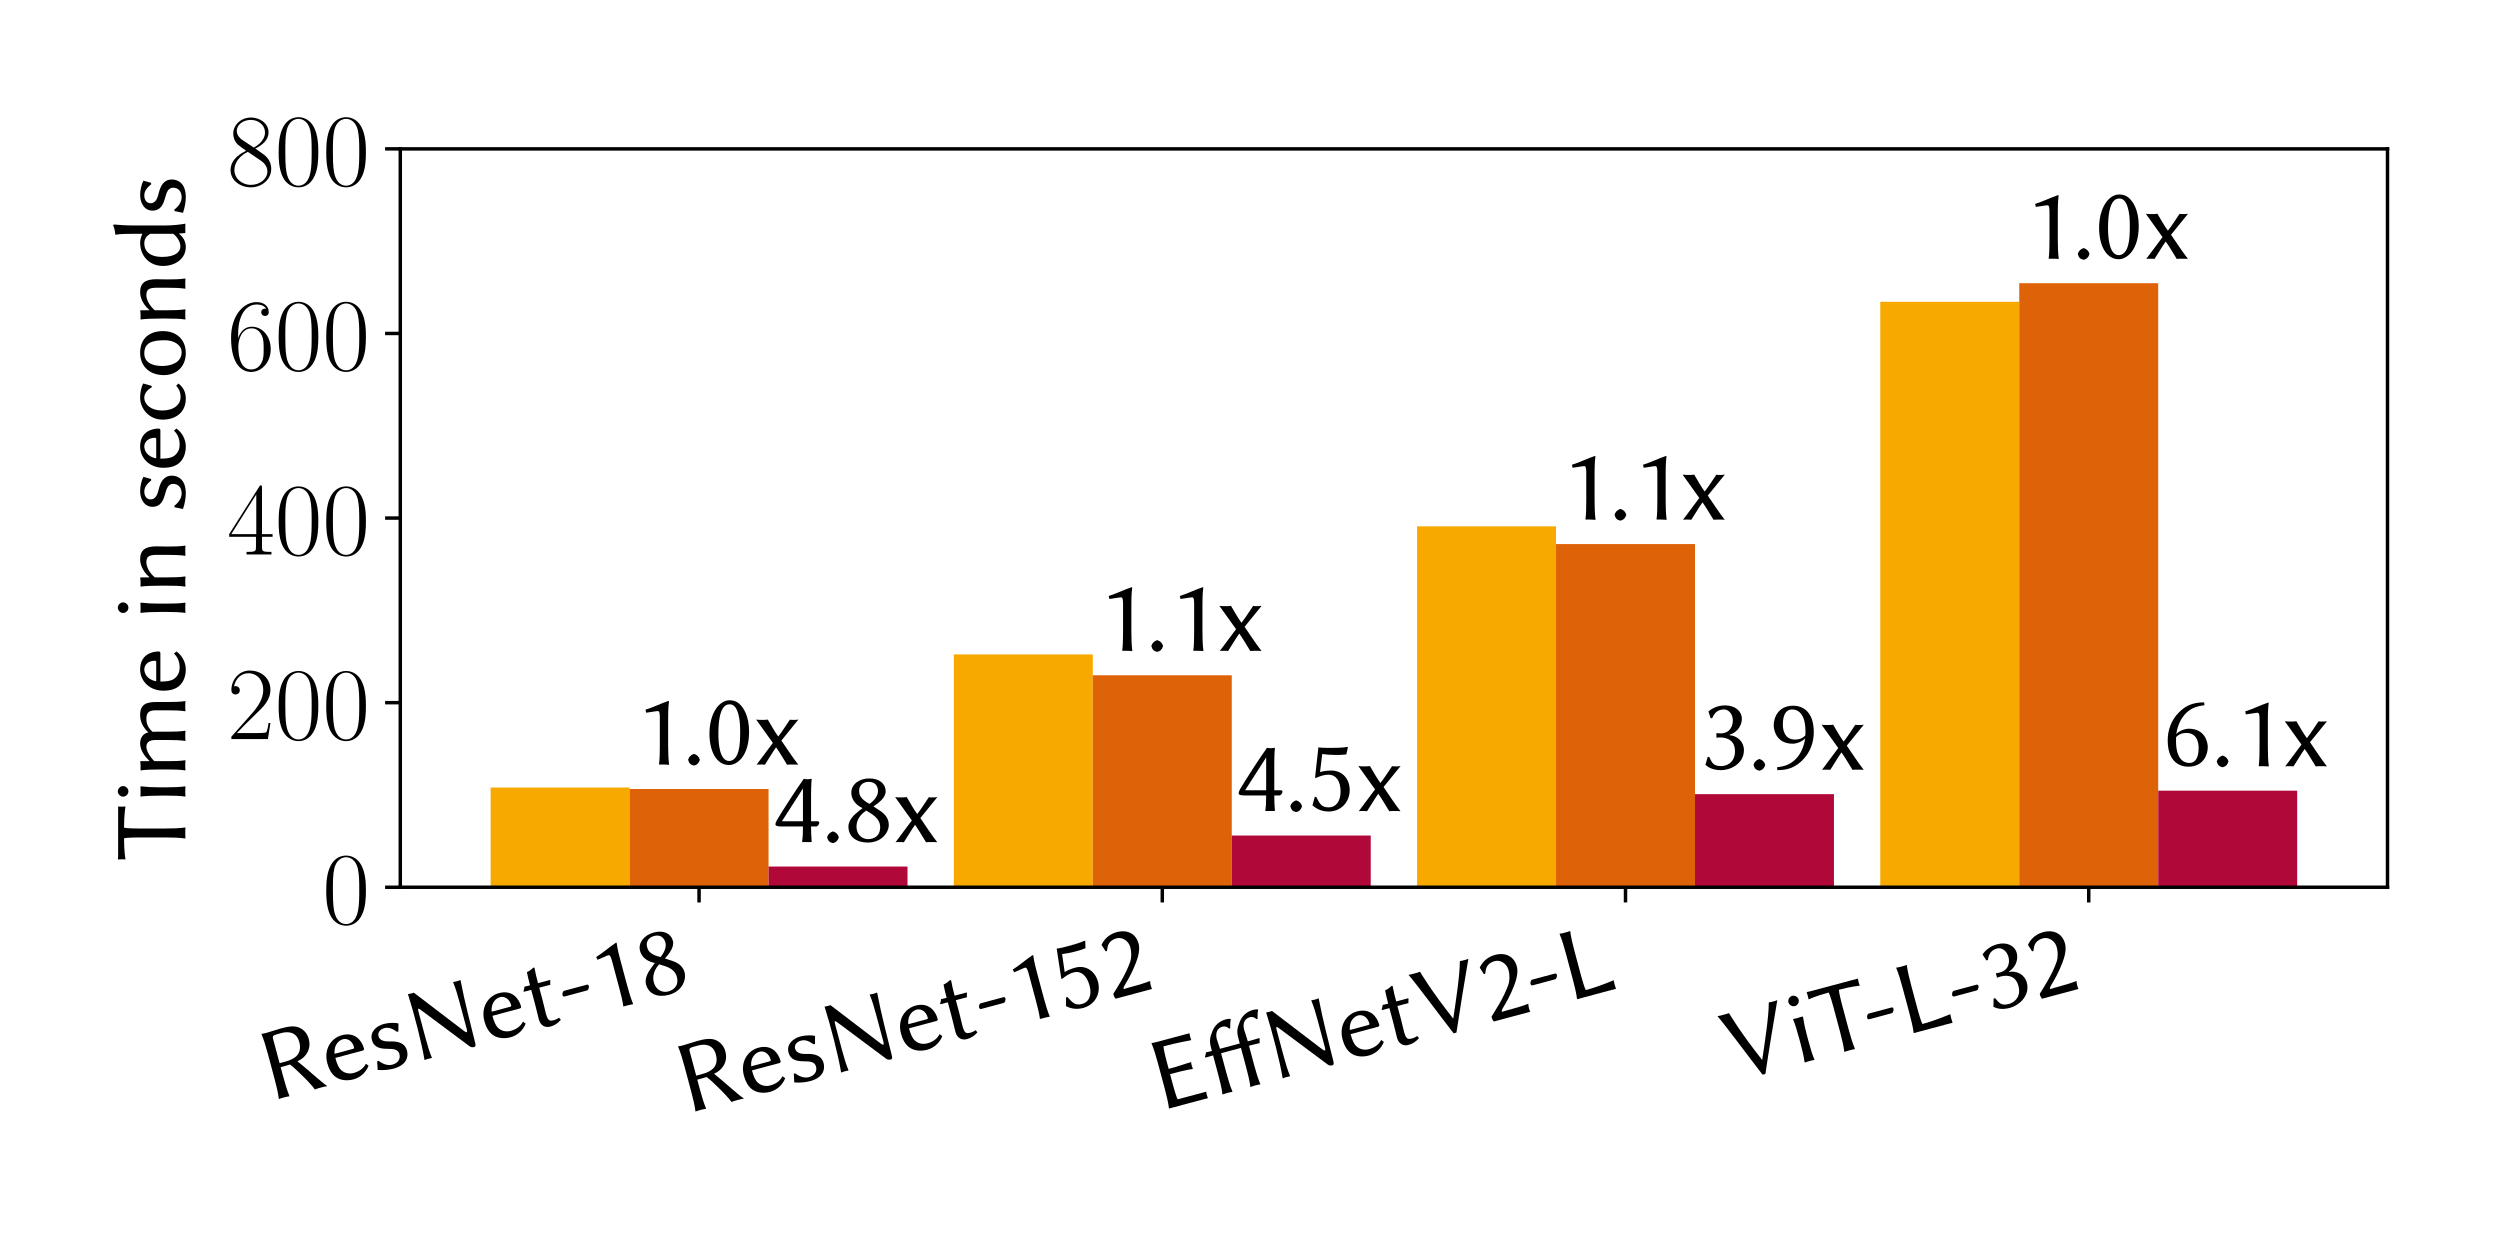
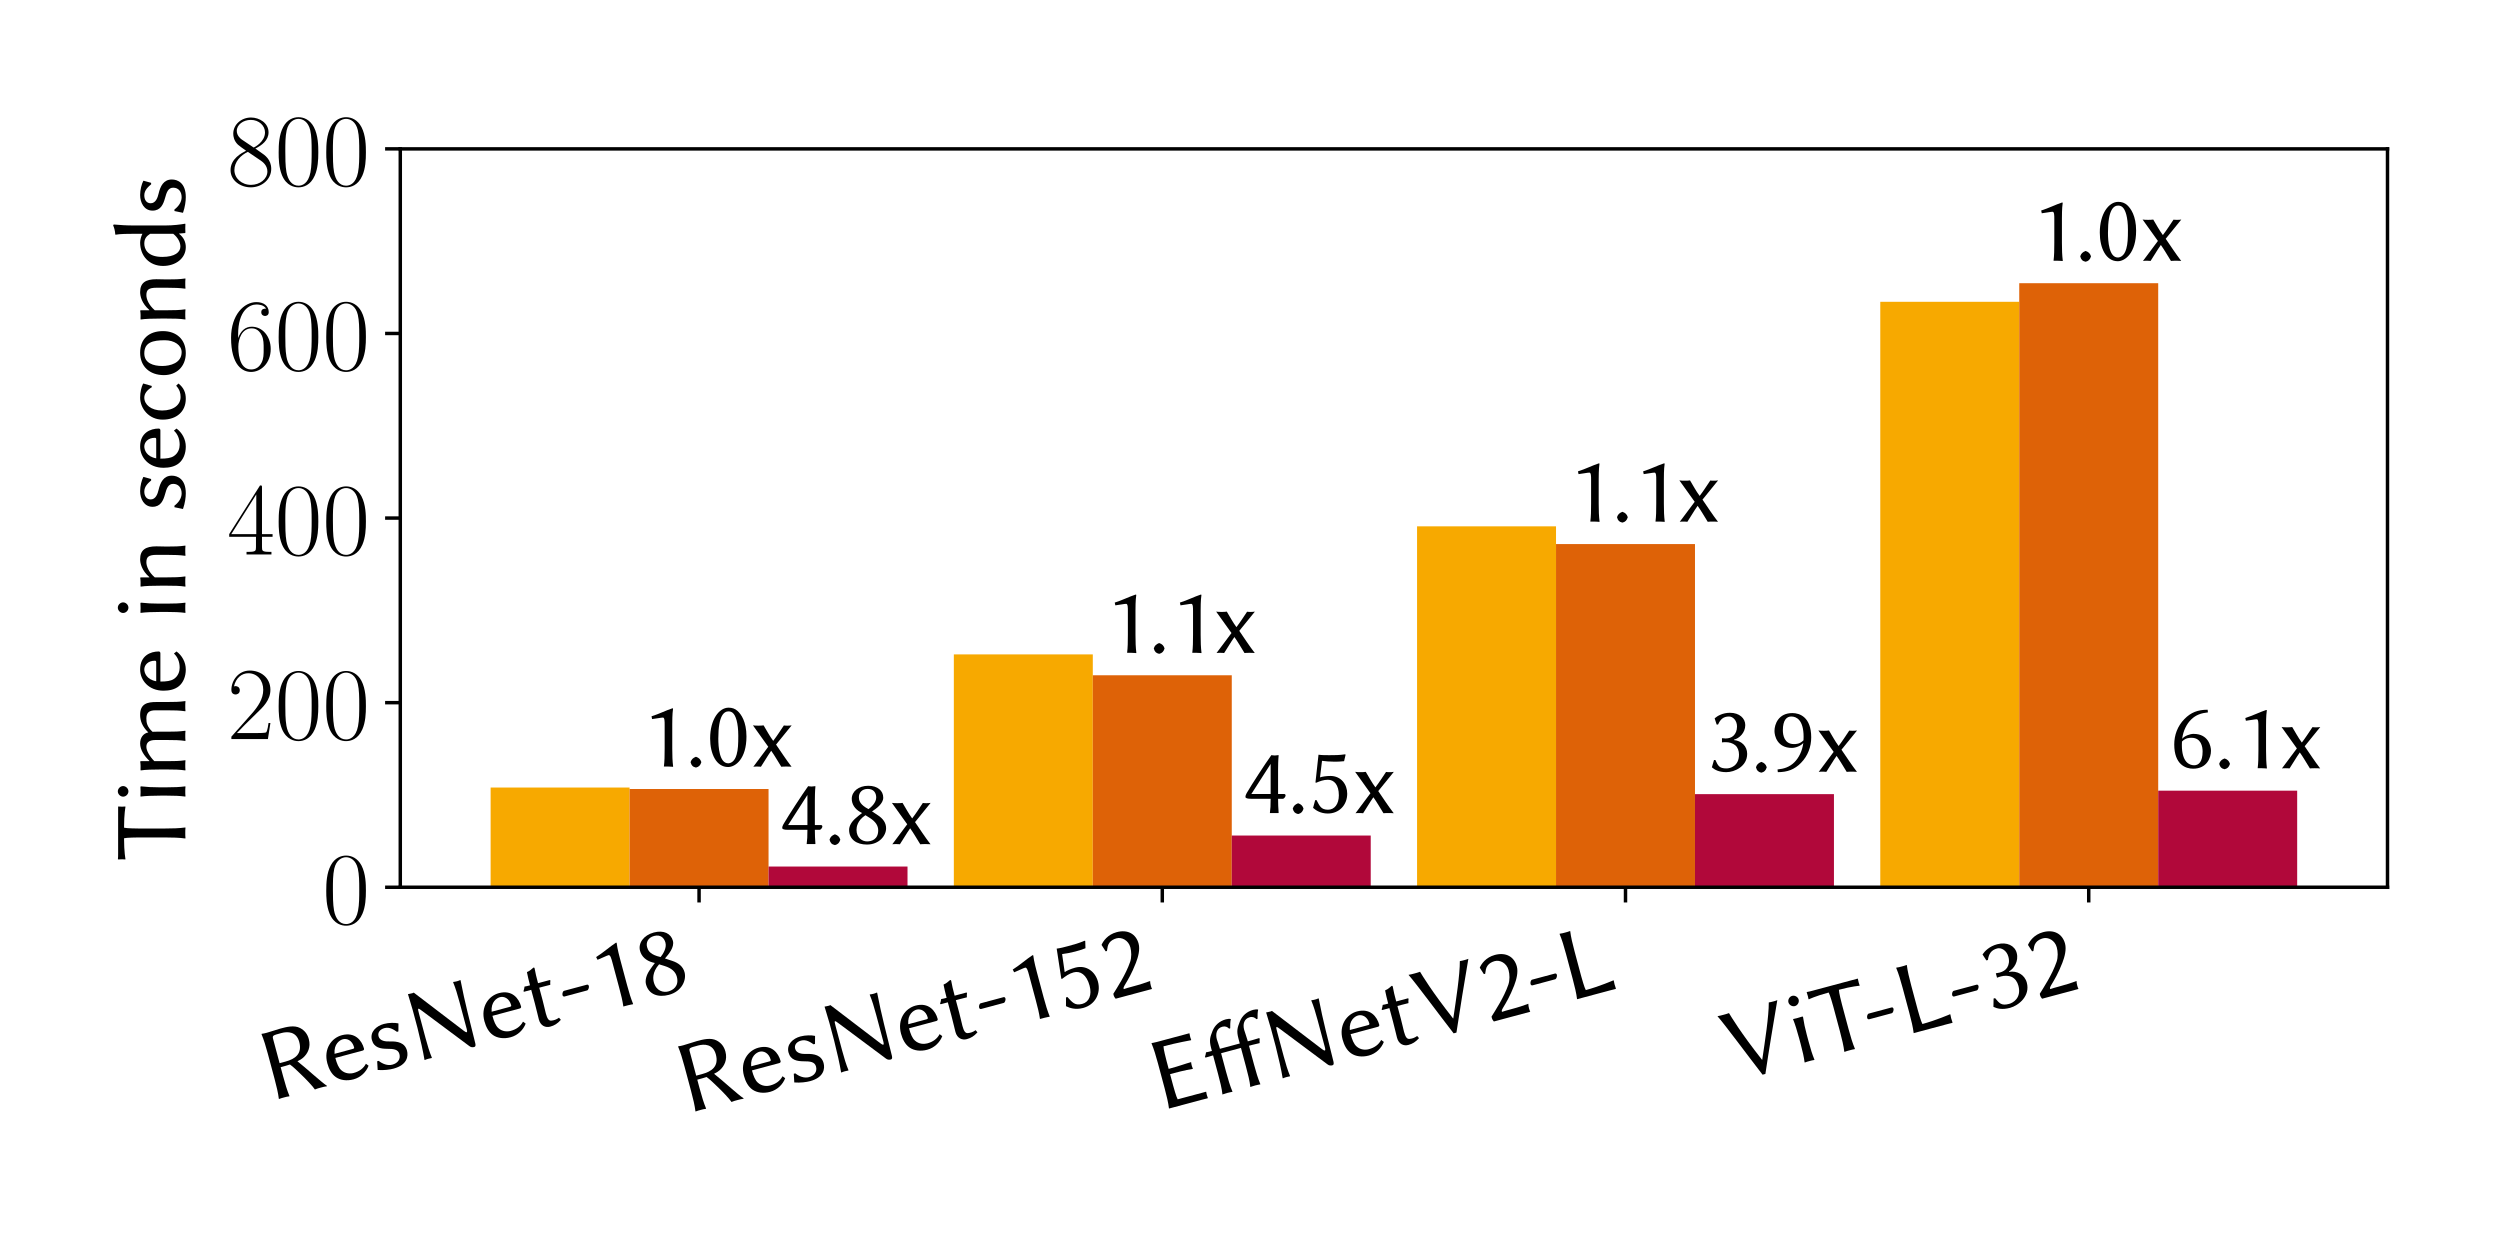
<svg xmlns="http://www.w3.org/2000/svg" xmlns:xlink="http://www.w3.org/1999/xlink" width="576pt" height="288pt" viewBox="0 0 576 288" version="1.1">
  <defs>
    <style type="text/css">*{stroke-linejoin: round; stroke-linecap: butt}</style>
  </defs>
  <g id="figure_1">
    <g id="patch_1">
      <path d="M 0 288  L 576 288  L 576 0  L 0 0  z " style="fill: #ffffff" />
    </g>
    <g id="axes_1">
      <g id="patch_2">
        <path d="M 92.227 204.422  L 550.08 204.422  L 550.08 34.304  L 92.227 34.304  z " style="fill: #ffffff" />
      </g>
      <g id="patch_3">
-         <path d="M 113.039 204.422  L 145.056 204.422  L 145.056 181.442  L 113.039 181.442  z " clip-path="url(#pc30f434f10)" style="fill: #f7a900" />
+         <path d="M 113.039 204.422  L 145.056 204.422  L 145.056 181.442  L 113.039 181.442  z " clip-path="url(#p43089f603d)" style="fill: #f7a900" />
      </g>
      <g id="patch_4">
-         <path d="M 219.764 204.422  L 251.782 204.422  L 251.782 150.781  L 219.764 150.781  z " clip-path="url(#pc30f434f10)" style="fill: #f7a900" />
+         <path d="M 219.764 204.422  L 251.782 204.422  L 251.782 150.781  L 219.764 150.781  z " clip-path="url(#p43089f603d)" style="fill: #f7a900" />
      </g>
      <g id="patch_5">
-         <path d="M 326.49 204.422  L 358.508 204.422  L 358.508 121.264  L 326.49 121.264  z " clip-path="url(#pc30f434f10)" style="fill: #f7a900" />
+         <path d="M 326.49 204.422  L 358.508 204.422  L 358.508 121.264  L 326.49 121.264  z " clip-path="url(#p43089f603d)" style="fill: #f7a900" />
      </g>
      <g id="patch_6">
-         <path d="M 433.215 204.422  L 465.233 204.422  L 465.233 69.541  L 433.215 69.541  z " clip-path="url(#pc30f434f10)" style="fill: #f7a900" />
+         <path d="M 433.215 204.422  L 465.233 204.422  L 465.233 69.541  L 433.215 69.541  z " clip-path="url(#p43089f603d)" style="fill: #f7a900" />
      </g>
      <g id="patch_7">
-         <path d="M 145.056 204.422  L 177.074 204.422  L 177.074 181.787  L 145.056 181.787  z " clip-path="url(#pc30f434f10)" style="fill: #de6207" />
+         <path d="M 145.056 204.422  L 177.074 204.422  L 177.074 181.787  L 145.056 181.787  z " clip-path="url(#p43089f603d)" style="fill: #de6207" />
      </g>
      <g id="patch_8">
-         <path d="M 251.782 204.422  L 283.8 204.422  L 283.8 155.584  L 251.782 155.584  z " clip-path="url(#pc30f434f10)" style="fill: #de6207" />
+         <path d="M 251.782 204.422  L 283.8 204.422  L 283.8 155.584  L 251.782 155.584  z " clip-path="url(#p43089f603d)" style="fill: #de6207" />
      </g>
      <g id="patch_9">
-         <path d="M 358.508 204.422  L 390.525 204.422  L 390.525 125.35  L 358.508 125.35  z " clip-path="url(#pc30f434f10)" style="fill: #de6207" />
+         <path d="M 358.508 204.422  L 390.525 204.422  L 390.525 125.35  L 358.508 125.35  z " clip-path="url(#p43089f603d)" style="fill: #de6207" />
      </g>
      <g id="patch_10">
-         <path d="M 465.233 204.422  L 497.251 204.422  L 497.251 65.249  L 465.233 65.249  z " clip-path="url(#pc30f434f10)" style="fill: #de6207" />
+         <path d="M 465.233 204.422  L 497.251 204.422  L 497.251 65.249  L 465.233 65.249  z " clip-path="url(#p43089f603d)" style="fill: #de6207" />
      </g>
      <g id="patch_11">
-         <path d="M 177.074 204.422  L 209.092 204.422  L 209.092 199.65  L 177.074 199.65  z " clip-path="url(#pc30f434f10)" style="fill: #b1083a" />
+         <path d="M 177.074 204.422  L 209.092 204.422  L 209.092 199.65  L 177.074 199.65  z " clip-path="url(#p43089f603d)" style="fill: #b1083a" />
      </g>
      <g id="patch_12">
-         <path d="M 283.8 204.422  L 315.817 204.422  L 315.817 192.499  L 283.8 192.499  z " clip-path="url(#pc30f434f10)" style="fill: #b1083a" />
+         <path d="M 283.8 204.422  L 315.817 204.422  L 315.817 192.499  L 283.8 192.499  z " clip-path="url(#p43089f603d)" style="fill: #b1083a" />
      </g>
      <g id="patch_13">
-         <path d="M 390.525 204.422  L 422.543 204.422  L 422.543 182.967  L 390.525 182.967  z " clip-path="url(#pc30f434f10)" style="fill: #b1083a" />
+         <path d="M 390.525 204.422  L 422.543 204.422  L 422.543 182.967  L 390.525 182.967  z " clip-path="url(#p43089f603d)" style="fill: #b1083a" />
      </g>
      <g id="patch_14">
-         <path d="M 497.251 204.422  L 529.269 204.422  L 529.269 182.173  L 497.251 182.173  z " clip-path="url(#pc30f434f10)" style="fill: #b1083a" />
+         <path d="M 497.251 204.422  L 529.269 204.422  L 529.269 182.173  L 497.251 182.173  z " clip-path="url(#p43089f603d)" style="fill: #b1083a" />
      </g>
      <g id="matplotlib.axis_1">
        <g id="xtick_1">
          <g id="line2d_1">
            <defs>
-               <path id="m535f857bc3" d="M 0 0  L 0 3.5  " style="stroke: #000000; stroke-width: 0.8" />
+               <path id="m5c1a8579ff" d="M 0 0  L 0 3.5  " style="stroke: #000000; stroke-width: 0.8" />
            </defs>
            <g>
-               <use xlink:href="#m535f857bc3" x="161.065" y="204.422" style="stroke: #000000; stroke-width: 0.8" />
+               <use xlink:href="#m5c1a8579ff" x="161.065" y="204.422" style="stroke: #000000; stroke-width: 0.8" />
            </g>
          </g>
          <g id="text_1">
            <g transform="translate(62.07187 253.7518) rotate(-15) scale(0.24 -0.24)">
              <defs>
                <path id="LinBiolinumT-52" d="M 1216 1855  C 1440 1855 1638 1855 1811 1868  C 1990 1654 2125 1403 2291 1138  C 2522 763 2829 201 2899 -19  C 3021 0 3162 0 3283 0  C 3411 0 3539 0 3667 -19  L 3680 0  C 3360 370 2720 1394 2310 1939  C 2483 1971 2611 2015 2701 2060  C 3046 2231 3341 2561 3341 3081  C 3341 3399 3232 3659 3002 3875  C 2694 4160 2208 4160 1805 4160  C 1645 4160 1133 4128 941 4128  C 864 4128 691 4128 614 4147  L 602 4128  C 653 3763 666 3328 666 2848  L 666 1280  C 666 800 653 345 602 0  L 614 -13  C 691 0 864 0 941 0  C 1018 0 1190 0 1267 -19  L 1280 0  C 1229 370 1216 811 1216 1298  L 1216 1855  z M 1811 3878  C 2202 3878 2726 3734 2726 3061  C 2726 2299 2208 2112 1587 2112  L 1216 2112  L 1216 3630  C 1216 3878 1235 3878 1811 3878  z " transform="scale(0.015625)" />
                <path id="LinBiolinumT-65" d="M 800 1792  C 909 2399 1331 2527 1530 2527  C 1786 2527 2067 2311 2067 1874  C 2067 1821 2042 1792 1978 1792  L 800 1792  z M 2509 700  C 2285 456 1984 346 1632 346  C 1414 346 1114 431 934 715  C 819 895 781 1160 781 1535  L 2522 1535  C 2592 1535 2637 1572 2637 1638  C 2637 2147 2374 2784 1530 2784  C 870 2784 218 2263 218 1341  C 218 984 294 633 506 382  C 723 124 1094 -32 1523 -32  C 1984 -32 2394 205 2637 540  L 2509 700  z " transform="scale(0.015625)" />
                <path id="LinBiolinumT-73" d="M 320 668  L 211 141  C 576 13 934 -32 1178 -32  C 2061 -32 2266 481 2266 826  C 2266 1338 1850 1539 1395 1645  C 1152 1701 800 1820 800 2133  C 800 2389 1011 2527 1286 2527  C 1619 2527 1824 2271 1971 2103  L 2061 2109  L 2189 2572  L 2176 2591  C 1990 2687 1638 2784 1312 2784  C 838 2784 346 2539 346 2020  C 346 1520 730 1357 1114 1250  C 1485 1151 1760 1050 1760 744  C 1760 412 1510 224 1171 224  C 864 224 595 428 416 668  L 320 668  z " transform="scale(0.015625)" />
                <path id="LinBiolinumT-4e" d="M 691 4160  C 749 2934 730 1026 627 0  L 640 -19  C 717 -6 787 0 864 0  C 941 0 1011 -3 1088 -10  L 1101 9  C 1050 375 1037 811 1037 1292  L 1037 2825  C 1037 3216 1050 3235 1286 2927  L 3520 99  C 3590 3 3693 -32 3795 -32  C 3885 -32 3910 45 3917 167  C 3949 1625 3942 2739 4045 4160  L 4032 4179  C 3955 4166 3885 4160 3808 4160  C 3731 4160 3661 4166 3584 4179  L 3571 4160  C 3622 3794 3635 3358 3635 2877  L 3635 1165  C 3629 818 3533 966 3258 1325  L 1062 4173  C 1062 4173 1005 4160 973 4160  C 755 4160 704 4179 704 4179  L 691 4160  z " transform="scale(0.015625)" />
                <path id="LinBiolinumT-74" d="M 608 2752  C 480 2752 339 2752 262 2765  C 218 2663 186 2599 122 2502  L 154 2464  C 262 2464 461 2464 608 2464  L 608 1599  C 608 1219 589 764 589 575  C 589 164 858 -32 1152 -32  C 1421 -32 1626 31 1894 203  L 1818 361  C 1619 285 1472 285 1312 310  C 1158 335 1101 487 1101 828  C 1101 1018 1120 1289 1120 1668  L 1120 2464  L 1363 2464  C 1517 2464 1741 2464 1824 2458  C 1843 2561 1862 2624 1901 2720  L 1869 2752  C 1754 2752 1568 2752 1421 2752  L 1120 2752  C 1120 3233 1126 3317 1152 3689  C 1152 3734 1133 3753 1094 3753  C 934 3689 858 3618 646 3593  L 634 3573  C 621 3349 608 3124 608 2752  z " transform="scale(0.015625)" />
                <path id="LinBiolinumT-2d" d="M 1754 1536  C 1837 1536 1926 1696 1926 1767  C 1926 1824 1901 1882 1837 1882  L 371 1882  C 294 1882 211 1747 211 1645  C 211 1587 250 1536 307 1536  L 1754 1536  z " transform="scale(0.015625)" />
                <path id="LinBiolinumT-31" d="M 2086 1214  L 2086 2845  C 2086 3539 2125 3796 2138 3886  C 2138 3918 2118 3918 2093 3918  C 1677 3784 1190 3534 691 3380  L 730 3194  C 1018 3226 1331 3296 1459 3296  C 1574 3296 1574 3040 1574 2808  L 1574 1214  C 1574 713 1568 367 1523 0  L 1530 0  C 1530 0 1709 0 1824 0  C 1952 0 2131 -19 2131 -19  L 2144 0  C 2099 386 2086 707 2086 1214  z " transform="scale(0.015625)" />
                <path id="LinBiolinumT-38" d="M 1504 3712  C 1920 3712 2074 3430 2074 3131  C 2074 2786 1734 2479 1555 2352  L 1357 2466  C 954 2728 909 2964 909 3162  C 909 3463 1120 3712 1504 3712  z M 2547 3125  C 2547 3584 2176 3923 1542 3923  C 890 3923 429 3540 429 3048  C 429 2690 627 2371 992 2160  L 1120 2090  C 960 1968 832 1866 672 1725  C 410 1495 250 1208 250 958  C 250 307 768 -32 1446 -32  C 2285 -32 2739 576 2739 1061  C 2739 1431 2534 1712 2182 1942  L 1792 2198  C 2080 2389 2547 2715 2547 3125  z M 1459 180  C 1165 180 749 384 749 959  C 749 1151 800 1579 1350 1943  L 1645 1758  C 2042 1509 2208 1228 2208 927  C 2208 307 1754 180 1459 180  z " transform="scale(0.015625)" />
              </defs>
              <use xlink:href="#LinBiolinumT-52" transform="scale(0.996264)" />
              <use xlink:href="#LinBiolinumT-65" transform="translate(59.77587 0) scale(0.996264)" />
              <use xlink:href="#LinBiolinumT-73" transform="translate(104.9066 0) scale(0.996264)" />
              <use xlink:href="#LinBiolinumT-4e" transform="translate(144.3587 0) scale(0.996264)" />
              <use xlink:href="#LinBiolinumT-65" transform="translate(215.8905 0) scale(0.996264)" />
              <use xlink:href="#LinBiolinumT-74" transform="translate(261.0212 0) scale(0.996264)" />
              <use xlink:href="#LinBiolinumT-2d" transform="translate(294.8942 0) scale(0.996264)" />
              <use xlink:href="#LinBiolinumT-31" transform="translate(328.0698 0) scale(0.996264)" />
              <use xlink:href="#LinBiolinumT-38" transform="translate(374.3961 0) scale(0.996264)" />
            </g>
          </g>
        </g>
        <g id="xtick_2">
          <g id="line2d_2">
            <g>
-               <use xlink:href="#m535f857bc3" x="267.791" y="204.422" style="stroke: #000000; stroke-width: 0.8" />
+               <use xlink:href="#m5c1a8579ff" x="267.791" y="204.422" style="stroke: #000000; stroke-width: 0.8" />
            </g>
          </g>
          <g id="text_2">
            <g transform="translate(158.058 256.6294) rotate(-15) scale(0.24 -0.24)">
              <defs>
                <path id="LinBiolinumT-35" d="M 1293 -32  C 2054 -32 2598 538 2598 1303  C 2598 1932 2182 2496 1466 2496  C 1203 2496 909 2451 768 2400  L 902 3514  C 1139 3482 1414 3456 1715 3456  C 1907 3456 2125 3456 2387 3488  L 2490 3931  L 2445 3950  C 2080 3893 1734 3893 1395 3893  C 1158 3893 883 3893 666 3925  L 461 2057  L 506 2038  C 762 2142 998 2240 1299 2240  C 1715 2240 2035 1901 2035 1193  C 2035 595 1741 224 1306 224  C 826 224 742 484 531 874  L 442 867  L 301 348  L 326 329  C 486 187 806 -32 1293 -32  z " transform="scale(0.015625)" />
                <path id="LinBiolinumT-32" d="M 1421 3584  C 1754 3584 2099 3276 2099 2826  C 2099 2557 2022 2216 1856 1966  C 1395 1278 666 636 346 333  C 339 308 339 282 339 250  C 339 154 371 58 403 0  C 877 0 1146 0 1613 0  C 2074 0 2266 0 2726 0  C 2714 63 2707 139 2707 210  C 2707 310 2714 412 2739 507  C 2374 475 2182 456 1568 456  C 1344 456 1216 456 1043 443  C 1037 456 1037 462 1037 475  C 1037 533 1101 604 1146 649  C 1459 952 1760 1240 2182 1813  C 2419 2135 2650 2547 2650 2914  C 2650 3525 2240 3949 1523 3949  C 941 3949 570 3622 422 3430  L 563 2985  L 646 2979  C 736 3172 768 3307 928 3436  C 1056 3539 1242 3584 1421 3584  z " transform="scale(0.015625)" />
              </defs>
              <use xlink:href="#LinBiolinumT-52" transform="scale(0.996264)" />
              <use xlink:href="#LinBiolinumT-65" transform="translate(59.77587 0) scale(0.996264)" />
              <use xlink:href="#LinBiolinumT-73" transform="translate(104.9066 0) scale(0.996264)" />
              <use xlink:href="#LinBiolinumT-4e" transform="translate(144.3587 0) scale(0.996264)" />
              <use xlink:href="#LinBiolinumT-65" transform="translate(215.8905 0) scale(0.996264)" />
              <use xlink:href="#LinBiolinumT-74" transform="translate(261.0212 0) scale(0.996264)" />
              <use xlink:href="#LinBiolinumT-2d" transform="translate(294.8942 0) scale(0.996264)" />
              <use xlink:href="#LinBiolinumT-31" transform="translate(328.0698 0) scale(0.996264)" />
              <use xlink:href="#LinBiolinumT-35" transform="translate(374.3961 0) scale(0.996264)" />
              <use xlink:href="#LinBiolinumT-32" transform="translate(420.7224 0) scale(0.996264)" />
            </g>
          </g>
        </g>
        <g id="xtick_3">
          <g id="line2d_3">
            <g>
-               <use xlink:href="#m535f857bc3" x="374.516" y="204.422" style="stroke: #000000; stroke-width: 0.8" />
+               <use xlink:href="#m5c1a8579ff" x="374.516" y="204.422" style="stroke: #000000; stroke-width: 0.8" />
            </g>
          </g>
          <g id="text_3">
            <g transform="translate(267.1625 255.992) rotate(-15) scale(0.24 -0.24)">
              <defs>
                <path id="LinBiolinumT-45" d="M 1216 1307  L 1216 2034  C 1523 2034 2202 2034 2643 1983  L 2662 2002  C 2650 2060 2643 2150 2643 2207  C 2643 2265 2650 2355 2662 2413  L 2643 2413  C 2266 2413 1971 2368 1216 2368  L 1216 2869  C 1216 2978 1222 3641 1267 3795  C 2125 3795 3008 3718 3008 3718  L 3021 3743  C 3014 3795 3008 3853 3008 3912  C 3008 3964 3014 4068 3021 4160  L 3008 4160  C 2906 4160 2758 4160 2624 4160  L 941 4160  C 723 4160 614 4179 614 4179  L 602 4160  C 653 3792 666 3354 666 2870  L 666 1290  C 666 806 653 348 602 0  L 608 0  C 608 0 717 0 941 0  L 2688 0  C 2822 0 2970 0 3072 -6  L 3085 12  C 3078 100 3072 144 3072 206  C 3072 268 3078 361 3085 411  L 3072 411  C 3072 411 2125 411 1267 411  C 1222 560 1216 1201 1216 1307  z " transform="scale(0.015625)" />
                <path id="LinBiolinumT-80" d="M 634 2464  L 634 1280  C 634 806 627 346 570 0  L 576 -19  C 576 -19 666 0 890 0  C 1107 0 1197 -19 1197 -19  L 1210 0  C 1158 365 1146 800 1146 1280  L 1146 2464  L 2414 2464  L 2414 1280  C 2414 806 2407 346 2350 0  L 2356 -19  C 2356 -19 2446 0 2670 0  C 2887 0 2977 -19 2977 -19  L 2990 0  C 2939 365 2926 800 2926 1280  L 2926 2464  L 3143 2464  C 3297 2464 3521 2458 3604 2451  C 3623 2554 3643 2618 3681 2714  L 3649 2758  C 3540 2752 3348 2746 3201 2746  L 2926 2746  L 2926 2810  C 2926 2977 2893 3375 2893 3490  C 2893 3843 3059 4151 3425 4151  C 3610 4151 3726 4055 3796 3927  L 3867 3934  C 3911 4106 3975 4337 4046 4458  L 4039 4478  C 3988 4510 3873 4535 3751 4535  C 3348 4535 2996 4362 2766 4048  C 2535 3733 2414 3567 2414 3067  L 2414 2746  L 1146 2746  L 1146 2810  C 1146 2977 1114 3247 1114 3362  C 1114 3715 1280 4023 1645 4023  C 1831 4023 1946 3927 2017 3798  L 2087 3805  C 2132 3977 2196 4209 2267 4330  L 2260 4350  C 2209 4382 2094 4407 1972 4407  C 1569 4407 1216 4234 986 3920  C 755 3605 634 3439 634 2938  L 634 2746  C 493 2746 346 2746 262 2758  C 218 2656 186 2592 122 2496  L 154 2451  C 269 2458 480 2464 627 2464  L 634 2464  z " transform="scale(0.015625)" />
                <path id="LinBiolinumT-56" d="M 2074 832  L 2061 832  C 1222 2781 902 3917 838 4141  C 730 4128 582 4128 486 4128  C 384 4128 211 4128 102 4141  C 422 3495 1267 1335 1856 -64  L 2035 -64  C 2650 1355 3277 2729 3923 4141  C 3846 4128 3725 4128 3667 4128  C 3597 4128 3450 4128 3379 4141  C 3162 3314 2534 1896 2074 832  z " transform="scale(0.015625)" />
                <path id="LinBiolinumT-4c" d="M 1222 2874  C 1222 3356 1235 3819 1286 4160  L 1280 4173  C 1203 4160 1024 4160 947 4160  C 870 4160 698 4160 621 4179  L 608 4160  C 659 3792 672 3353 672 2870  L 672 1290  C 672 806 659 348 608 0  L 614 0  C 614 0 730 0 947 0  L 2694 0  C 2829 0 2976 0 3078 -6  L 3091 13  C 3085 103 3078 231 3078 295  C 3078 359 3085 468 3091 520  L 3078 545  C 3078 545 2131 404 1274 404  C 1229 558 1222 1189 1222 1298  L 1222 2874  z " transform="scale(0.015625)" />
              </defs>
              <use xlink:href="#LinBiolinumT-45" transform="scale(0.996264)" />
              <use xlink:href="#LinBiolinumT-80" transform="translate(53.59901 0) scale(0.996264)" />
              <use xlink:href="#LinBiolinumT-4e" transform="translate(112.5778 0) scale(0.996264)" />
              <use xlink:href="#LinBiolinumT-65" transform="translate(184.1096 0) scale(0.996264)" />
              <use xlink:href="#LinBiolinumT-74" transform="translate(229.2404 0) scale(0.996264)" />
              <use xlink:href="#LinBiolinumT-56" transform="translate(263.1134 0) scale(0.996264)" />
              <use xlink:href="#LinBiolinumT-32" transform="translate(325.9776 0) scale(0.996264)" />
              <use xlink:href="#LinBiolinumT-2d" transform="translate(372.3039 0) scale(0.996264)" />
              <use xlink:href="#LinBiolinumT-4c" transform="translate(405.4795 0) scale(0.996264)" />
            </g>
          </g>
        </g>
        <g id="xtick_4">
          <g id="line2d_4">
            <g>
-               <use xlink:href="#m535f857bc3" x="481.242" y="204.422" style="stroke: #000000; stroke-width: 0.8" />
+               <use xlink:href="#m5c1a8579ff" x="481.242" y="204.422" style="stroke: #000000; stroke-width: 0.8" />
            </g>
          </g>
          <g id="text_4">
            <g transform="translate(399.3395 249.1723) rotate(-15) scale(0.24 -0.24)">
              <defs>
                <path id="LinBiolinumT-69" d="M 512 3833  C 512 3660 666 3506 838 3506  C 1011 3506 1165 3660 1165 3833  C 1165 4006 1011 4160 838 4160  C 666 4160 512 4006 512 3833  z M 576 1506  L 576 1155  C 576 676 563 351 518 6  L 531 -13  C 608 0 755 0 832 0  C 909 0 1056 0 1133 -13  L 1146 6  C 1101 370 1088 670 1088 1155  L 1088 1609  C 1088 2088 1107 2318 1146 2707  C 1146 2759 1139 2765 1088 2765  C 941 2752 666 2752 531 2765  L 518 2745  C 557 2471 576 1985 576 1506  z " transform="scale(0.015625)" />
                <path id="LinBiolinumT-54" d="M 1453 2854  L 1453 1286  C 1453 806 1440 351 1389 6  L 1402 -13  C 1478 0 1651 0 1728 0  C 1805 0 1978 0 2054 -13  L 2067 6  C 2016 371 2003 806 2003 1286  L 2003 2854  C 2003 2963 2010 3622 2054 3776  C 2912 3776 3347 3686 3347 3686  L 3360 3712  C 3347 3809 3347 3958 3360 4141  L 3347 4141  C 3245 4141 3098 4141 2963 4141  L 493 4141  C 358 4141 211 4141 109 4154  L 96 4135  C 109 3955 109 3808 96 3712  L 109 3686  C 109 3686 544 3776 1402 3776  C 1446 3622 1453 2963 1453 2854  z " transform="scale(0.015625)" />
                <path id="LinBiolinumT-33" d="M 1338 218  C 832 218 762 411 589 785  L 493 785  L 352 296  L 371 277  C 538 136 813 -32 1325 -32  C 1869 -32 2726 345 2726 1202  C 2726 1716 2336 2079 1843 2125  L 1843 2157  C 2176 2233 2598 2603 2598 3134  C 2598 3592 2202 3962 1568 3962  C 1075 3962 717 3745 557 3604  L 538 3585  L 672 3171  L 768 3171  C 922 3527 1126 3712 1510 3712  C 1760 3712 2042 3451 2042 3037  C 2042 2756 1946 2553 1798 2413  C 1670 2292 1485 2234 1267 2234  C 1190 2234 1120 2241 1030 2253  L 1030 1971  C 1107 1984 1242 1984 1299 1984  C 1504 1984 1747 1925 1926 1776  C 2093 1632 2176 1404 2176 1150  C 2176 361 1568 218 1338 218  z " transform="scale(0.015625)" />
              </defs>
              <use xlink:href="#LinBiolinumT-56" transform="scale(0.996264)" />
              <use xlink:href="#LinBiolinumT-69" transform="translate(62.8642 0) scale(0.996264)" />
              <use xlink:href="#LinBiolinumT-54" transform="translate(88.76708 0) scale(0.996264)" />
              <use xlink:href="#LinBiolinumT-2d" transform="translate(136.6874 0) scale(0.996264)" />
              <use xlink:href="#LinBiolinumT-4c" transform="translate(169.863 0) scale(0.996264)" />
              <use xlink:href="#LinBiolinumT-2d" transform="translate(221.1706 0) scale(0.996264)" />
              <use xlink:href="#LinBiolinumT-33" transform="translate(254.3462 0) scale(0.996264)" />
              <use xlink:href="#LinBiolinumT-32" transform="translate(300.6725 0) scale(0.996264)" />
            </g>
          </g>
        </g>
      </g>
      <g id="matplotlib.axis_2">
        <g id="ytick_1">
          <g id="line2d_5">
            <defs>
-               <path id="m8e707a9208" d="M 0 0  L -3.5 0  " style="stroke: #000000; stroke-width: 0.8" />
+               <path id="me503b13ab1" d="M 0 0  L -3.5 0  " style="stroke: #000000; stroke-width: 0.8" />
            </defs>
            <g>
-               <use xlink:href="#m8e707a9208" x="92.227" y="204.422" style="stroke: #000000; stroke-width: 0.8" />
+               <use xlink:href="#me503b13ab1" x="92.227" y="204.422" style="stroke: #000000; stroke-width: 0.8" />
            </g>
          </g>
          <g id="text_5">
            <g transform="translate(74.26139 212.8057) scale(0.24 -0.24)">
              <defs>
                <path id="CMR17-30" d="M 2688 2025  C 2688 2416 2682 3080 2413 3591  C 2176 4039 1798 4198 1466 4198  C 1158 4198 768 4058 525 3597  C 269 3118 243 2524 243 2025  C 243 1661 250 1106 448 619  C 723 -39 1216 -128 1466 -128  C 1760 -128 2208 -7 2470 600  C 2662 1042 2688 1559 2688 2025  z M 1466 -26  C 1056 -26 813 325 723 812  C 653 1188 653 1738 653 2096  C 653 2588 653 2997 736 3387  C 858 3929 1216 4096 1466 4096  C 1728 4096 2067 3923 2189 3400  C 2272 3036 2278 2607 2278 2096  C 2278 1680 2278 1169 2202 792  C 2067 95 1690 -26 1466 -26  z " transform="scale(0.015625)" />
              </defs>
              <use xlink:href="#CMR17-30" transform="scale(0.996264)" />
            </g>
          </g>
        </g>
        <g id="ytick_2">
          <g id="line2d_6">
            <g>
-               <use xlink:href="#m8e707a9208" x="92.227" y="161.893" style="stroke: #000000; stroke-width: 0.8" />
+               <use xlink:href="#me503b13ab1" x="92.227" y="161.893" style="stroke: #000000; stroke-width: 0.8" />
            </g>
          </g>
          <g id="text_6">
            <g transform="translate(52.32997 170.2761) scale(0.24 -0.24)">
              <defs>
                <path id="CMR17-32" d="M 2669 989  L 2554 989  C 2490 536 2438 459 2413 420  C 2381 369 1920 369 1830 369  L 602 369  C 832 619 1280 1072 1824 1597  C 2214 1967 2669 2402 2669 3035  C 2669 3790 2067 4224 1395 4224  C 691 4224 262 3604 262 3030  C 262 2780 448 2748 525 2748  C 589 2748 781 2787 781 3010  C 781 3207 614 3264 525 3264  C 486 3264 448 3258 422 3245  C 544 3790 915 4058 1306 4058  C 1862 4058 2227 3617 2227 3035  C 2227 2479 1901 2000 1536 1584  L 262 146  L 262 0  L 2515 0  L 2669 989  z " transform="scale(0.015625)" />
              </defs>
              <use xlink:href="#CMR17-32" transform="scale(0.996264)" />
              <use xlink:href="#CMR17-30" transform="translate(45.69048 0) scale(0.996264)" />
              <use xlink:href="#CMR17-30" transform="translate(91.38095 0) scale(0.996264)" />
            </g>
          </g>
        </g>
        <g id="ytick_3">
          <g id="line2d_7">
            <g>
-               <use xlink:href="#m8e707a9208" x="92.227" y="119.363" style="stroke: #000000; stroke-width: 0.8" />
+               <use xlink:href="#me503b13ab1" x="92.227" y="119.363" style="stroke: #000000; stroke-width: 0.8" />
            </g>
          </g>
          <g id="text_7">
            <g transform="translate(52.32997 127.7464) scale(0.24 -0.24)">
              <defs>
                <path id="CMR17-34" d="M 2150 4122  C 2150 4256 2144 4256 2029 4256  L 128 1254  L 128 1088  L 1779 1088  L 1779 457  C 1779 224 1766 160 1318 160  L 1197 160  L 1197 0  C 1402 0 1747 0 1965 0  C 2182 0 2528 0 2733 0  L 2733 160  L 2611 160  C 2163 160 2150 224 2150 457  L 2150 1088  L 2803 1088  L 2803 1254  L 2150 1254  L 2150 4122  z M 1798 3703  L 1798 1254  L 256 1254  L 1798 3703  z " transform="scale(0.015625)" />
              </defs>
              <use xlink:href="#CMR17-34" transform="scale(0.996264)" />
              <use xlink:href="#CMR17-30" transform="translate(45.69048 0) scale(0.996264)" />
              <use xlink:href="#CMR17-30" transform="translate(91.38095 0) scale(0.996264)" />
            </g>
          </g>
        </g>
        <g id="ytick_4">
          <g id="line2d_8">
            <g>
-               <use xlink:href="#m8e707a9208" x="92.227" y="76.833" style="stroke: #000000; stroke-width: 0.8" />
+               <use xlink:href="#me503b13ab1" x="92.227" y="76.833" style="stroke: #000000; stroke-width: 0.8" />
            </g>
          </g>
          <g id="text_8">
            <g transform="translate(52.32997 85.21678) scale(0.24 -0.24)">
              <defs>
                <path id="CMR17-36" d="M 678 2176  C 678 3690 1395 4032 1811 4032  C 1946 4032 2272 4009 2400 3776  C 2298 3776 2106 3776 2106 3553  C 2106 3381 2246 3323 2336 3323  C 2394 3323 2566 3348 2566 3560  C 2566 3954 2246 4179 1805 4179  C 1043 4179 243 3390 243 1984  C 243 253 966 -128 1478 -128  C 2099 -128 2688 427 2688 1283  C 2688 2081 2170 2662 1517 2662  C 1126 2662 838 2407 678 1960  L 678 2176  z M 1478 25  C 691 25 691 1200 691 1436  C 691 1896 909 2560 1504 2560  C 1613 2560 1926 2560 2138 2120  C 2253 1870 2253 1609 2253 1289  C 2253 944 2253 690 2118 434  C 1978 171 1773 25 1478 25  z " transform="scale(0.015625)" />
              </defs>
              <use xlink:href="#CMR17-36" transform="scale(0.996264)" />
              <use xlink:href="#CMR17-30" transform="translate(45.69048 0) scale(0.996264)" />
              <use xlink:href="#CMR17-30" transform="translate(91.38095 0) scale(0.996264)" />
            </g>
          </g>
        </g>
        <g id="ytick_5">
          <g id="line2d_9">
            <g>
-               <use xlink:href="#m8e707a9208" x="92.227" y="34.304" style="stroke: #000000; stroke-width: 0.8" />
+               <use xlink:href="#me503b13ab1" x="92.227" y="34.304" style="stroke: #000000; stroke-width: 0.8" />
            </g>
          </g>
          <g id="text_9">
            <g transform="translate(52.32997 42.68713) scale(0.24 -0.24)">
              <defs>
                <path id="CMR17-38" d="M 1741 2264  C 2144 2467 2554 2773 2554 3263  C 2554 3841 1990 4179 1472 4179  C 890 4179 378 3759 378 3180  C 378 3021 416 2747 666 2505  C 730 2442 998 2251 1171 2130  C 883 1983 211 1634 211 934  C 211 279 838 -128 1459 -128  C 2144 -128 2720 362 2720 1010  C 2720 1590 2330 1857 2074 2029  L 1741 2264  z M 902 2822  C 851 2854 595 3051 595 3351  C 595 3739 998 4032 1459 4032  C 1965 4032 2336 3676 2336 3262  C 2336 2669 1670 2331 1638 2331  C 1632 2331 1626 2331 1574 2370  L 902 2822  z M 2080 1519  C 2176 1449 2483 1240 2483 851  C 2483 381 2010 25 1472 25  C 890 25 448 438 448 940  C 448 1443 838 1862 1280 2060  L 2080 1519  z " transform="scale(0.015625)" />
              </defs>
              <use xlink:href="#CMR17-38" transform="scale(0.996264)" />
              <use xlink:href="#CMR17-30" transform="translate(45.69048 0) scale(0.996264)" />
              <use xlink:href="#CMR17-30" transform="translate(91.38095 0) scale(0.996264)" />
            </g>
          </g>
        </g>
        <g id="text_10">
          <g transform="translate(42.68713 198.3745) rotate(-90) scale(0.24 -0.24)">
            <defs>
              <path id="LinBiolinumT-6d" d="M 1037 2231  L 1037 2717  C 1037 2765 1030 2778 998 2778  C 858 2752 627 2752 480 2759  L 467 2739  C 512 2466 525 1981 525 1503  L 525 1152  C 525 675 518 350 467 6  L 480 -13  C 557 0 704 0 781 0  C 858 0 1005 0 1082 -13  L 1094 6  C 1043 366 1037 662 1037 1142  L 1037 1907  C 1338 2209 1696 2399 1920 2399  C 2163 2399 2342 2260 2342 1837  L 2342 1142  C 2342 668 2336 347 2285 6  L 2298 -13  C 2374 0 2522 0 2598 0  C 2675 0 2822 0 2899 -13  L 2912 6  C 2861 366 2854 662 2854 1142  L 2854 1780  C 2854 1868 2854 1944 2848 2020  C 3155 2355 3411 2399 3661 2399  C 4006 2399 4173 2260 4173 1837  L 4173 1142  C 4173 668 4166 347 4115 6  L 4128 -13  C 4205 0 4352 0 4429 0  C 4506 0 4653 0 4730 -13  L 4742 6  C 4691 367 4685 664 4685 1144  L 4685 1778  C 4685 2341 4582 2784 3891 2784  C 3546 2784 3174 2662 2810 2279  C 2752 2586 2490 2784 2131 2784  C 1734 2784 1357 2529 1056 2210  L 1037 2231  z " transform="scale(0.015625)" />
              <path id="LinBiolinumT-6e" d="M 2944 1144  C 2944 1348 2957 1581 2957 1784  C 2957 2442 2739 2784 2163 2784  C 1920 2784 1466 2688 1056 2210  L 1043 2231  L 1043 2717  C 1043 2765 1037 2778 1005 2778  C 864 2752 634 2752 486 2759  L 474 2739  C 518 2466 531 1981 531 1503  L 531 1152  C 531 675 525 350 474 6  L 486 -13  C 563 0 710 0 787 0  C 864 0 1011 0 1088 -13  L 1101 6  C 1050 366 1043 662 1043 1142  L 1043 1881  C 1370 2260 1741 2399 1971 2399  C 2298 2399 2432 2273 2432 1761  L 2432 1142  C 2432 668 2419 347 2374 6  L 2387 -13  C 2464 0 2611 0 2688 0  C 2765 0 2912 0 2989 -13  L 3002 6  C 2950 367 2944 664 2944 1144  z " transform="scale(0.015625)" />
              <path id="LinBiolinumT-63" d="M 1600 2527  C 1850 2527 2074 2352 2240 2066  L 2323 2073  L 2470 2585  L 2458 2604  C 2259 2707 1926 2784 1606 2784  C 941 2784 243 2250 243 1398  C 243 526 749 -32 1530 -32  C 1914 -32 2214 95 2470 420  L 2349 551  L 2323 551  C 2080 339 1875 289 1638 289  C 1171 289 806 700 806 1429  C 806 2116 1178 2527 1600 2527  z " transform="scale(0.015625)" />
              <path id="LinBiolinumT-6f" d="M 243 1316  C 243 563 749 -32 1600 -32  C 2445 -32 2957 551 2957 1373  C 2957 2226 2490 2784 1626 2784  C 787 2784 243 2207 243 1316  z M 1581 2527  C 2259 2527 2394 2015 2394 1260  C 2394 668 2086 224 1658 224  C 979 224 806 942 806 1423  C 806 1966 979 2527 1581 2527  z " transform="scale(0.015625)" />
              <path id="LinBiolinumT-64" d="M 2310 744  C 2080 457 1786 301 1523 301  C 1178 301 883 638 883 1417  C 883 2352 1395 2527 1702 2527  C 2003 2527 2157 2402 2310 2165  L 2310 744  z M 2310 384  L 2323 384  L 2355 12  C 2355 -1 2374 -7 2413 -7  C 2496 0 2541 0 2637 0  C 2714 0 2835 0 2918 -7  L 2931 12  C 2880 285 2822 754 2822 1230  L 2822 3187  C 2822 3656 2848 3986 2880 4381  C 2880 4425 2861 4445 2822 4445  C 2662 4381 2528 4336 2266 4316  L 2253 4297  C 2304 4021 2310 3547 2310 3060  L 2310 2643  C 2163 2726 1901 2784 1773 2784  C 941 2784 326 2219 326 1366  C 326 595 794 -32 1485 -32  C 1792 -32 2080 89 2310 384  z " transform="scale(0.015625)" />
            </defs>
            <use xlink:href="#LinBiolinumT-54" transform="scale(0.996264)" />
            <use xlink:href="#LinBiolinumT-69" transform="translate(53.79824 0) scale(0.996264)" />
            <use xlink:href="#LinBiolinumT-6d" transform="translate(79.70112 0) scale(0.996264)" />
            <use xlink:href="#LinBiolinumT-65" transform="translate(160.0996 0) scale(0.996264)" />
            <use xlink:href="#LinBiolinumT-69" transform="translate(230.137 0) scale(0.996264)" />
            <use xlink:href="#LinBiolinumT-6e" transform="translate(256.0399 0) scale(0.996264)" />
            <use xlink:href="#LinBiolinumT-73" transform="translate(334.6451 0) scale(0.996264)" />
            <use xlink:href="#LinBiolinumT-65" transform="translate(374.0971 0) scale(0.996264)" />
            <use xlink:href="#LinBiolinumT-63" transform="translate(419.9253 0) scale(0.996264)" />
            <use xlink:href="#LinBiolinumT-6f" transform="translate(462.665 0) scale(0.996264)" />
            <use xlink:href="#LinBiolinumT-6e" transform="translate(512.4782 0) scale(0.996264)" />
            <use xlink:href="#LinBiolinumT-64" transform="translate(566.1767 0) scale(0.996264)" />
            <use xlink:href="#LinBiolinumT-73" transform="translate(618.9787 0) scale(0.996264)" />
          </g>
        </g>
      </g>
      <g id="patch_15">
        <path d="M 92.227 204.422  L 92.227 34.304  " style="fill: none; stroke: #000000; stroke-width: 0.8; stroke-linejoin: miter; stroke-linecap: square" />
      </g>
      <g id="patch_16">
        <path d="M 550.08 204.422  L 550.08 34.304  " style="fill: none; stroke: #000000; stroke-width: 0.8; stroke-linejoin: miter; stroke-linecap: square" />
      </g>
      <g id="patch_17">
        <path d="M 92.227 204.422  L 550.08 204.422  " style="fill: none; stroke: #000000; stroke-width: 0.8; stroke-linejoin: miter; stroke-linecap: square" />
      </g>
      <g id="patch_18">
        <path d="M 92.227 34.304  L 550.08 34.304  " style="fill: none; stroke: #000000; stroke-width: 0.8; stroke-linejoin: miter; stroke-linecap: square" />
      </g>
      <g id="text_11">
-         <g transform="translate(146.1461 176.1437) scale(0.24 -0.24)">
+         <g transform="translate(147.7451 176.6139) scale(0.22 -0.22)">
          <defs>
            <path id="LinBiolinumT-2e" d="M 346 282  C 403 71 493 -19 691 -64  L 717 -64  C 896 -19 998 77 1062 282  L 1062 308  C 1005 487 902 590 717 654  L 691 654  C 499 577 403 481 346 308  L 346 282  z " transform="scale(0.015625)" />
            <path id="LinBiolinumT-30" d="M 1491 3712  C 1600 3712 1702 3674 1773 3609  C 1971 3442 2144 2939 2144 2075  C 2144 1482 2125 1147 2035 817  C 1894 282 1581 218 1466 218  C 870 218 800 1321 800 1882  C 800 3474 1197 3712 1491 3712  z M 1459 -32  C 1952 -32 2694 515 2694 2023  C 2694 3028 2330 3524 2099 3737  C 1926 3898 1722 3962 1491 3962  C 851 3962 250 3163 250 1895  C 250 851 666 -32 1459 -32  z " transform="scale(0.015625)" />
            <path id="LinBiolinumT-78" d="M 1184 1332  L 179 -13  C 243 0 346 0 410 0  C 474 0 627 0 691 -13  C 934 351 1126 704 1382 1062  C 1638 704 1830 351 2061 -13  C 2157 0 2285 0 2387 0  C 2483 0 2656 0 2752 -13  C 2368 486 2054 979 1709 1478  L 2758 2772  C 2675 2752 2534 2752 2470 2752  C 2400 2752 2298 2752 2234 2765  C 1990 2409 1786 2072 1517 1728  C 1261 2074 1088 2414 870 2772  C 762 2752 634 2752 525 2752  C 422 2752 256 2752 154 2772  L 1184 1332  z " transform="scale(0.015625)" />
          </defs>
          <use xlink:href="#LinBiolinumT-31" transform="scale(0.996264)" />
          <use xlink:href="#LinBiolinumT-2e" transform="translate(46.32629 0) scale(0.996264)" />
          <use xlink:href="#LinBiolinumT-30" transform="translate(68.24411 0) scale(0.996264)" />
          <use xlink:href="#LinBiolinumT-78" transform="translate(114.5704 0) scale(0.996264)" />
        </g>
      </g>
      <g id="text_12">
-         <g transform="translate(252.8717 149.9408) scale(0.24 -0.24)">
+         <g transform="translate(254.4707 150.411) scale(0.22 -0.22)">
          <use xlink:href="#LinBiolinumT-31" transform="scale(0.996264)" />
          <use xlink:href="#LinBiolinumT-2e" transform="translate(46.32629 0) scale(0.996264)" />
          <use xlink:href="#LinBiolinumT-31" transform="translate(68.24411 0) scale(0.996264)" />
          <use xlink:href="#LinBiolinumT-78" transform="translate(114.5704 0) scale(0.996264)" />
        </g>
      </g>
      <g id="text_13">
-         <g transform="translate(359.5973 119.707) scale(0.24 -0.24)">
+         <g transform="translate(361.1964 120.1772) scale(0.22 -0.22)">
          <use xlink:href="#LinBiolinumT-31" transform="scale(0.996264)" />
          <use xlink:href="#LinBiolinumT-2e" transform="translate(46.32629 0) scale(0.996264)" />
          <use xlink:href="#LinBiolinumT-31" transform="translate(68.24411 0) scale(0.996264)" />
          <use xlink:href="#LinBiolinumT-78" transform="translate(114.5704 0) scale(0.996264)" />
        </g>
      </g>
      <g id="text_14">
-         <g transform="translate(466.323 59.60628) scale(0.24 -0.24)">
+         <g transform="translate(467.922 60.07652) scale(0.22 -0.22)">
          <use xlink:href="#LinBiolinumT-31" transform="scale(0.996264)" />
          <use xlink:href="#LinBiolinumT-2e" transform="translate(46.32629 0) scale(0.996264)" />
          <use xlink:href="#LinBiolinumT-30" transform="translate(68.24411 0) scale(0.996264)" />
          <use xlink:href="#LinBiolinumT-78" transform="translate(114.5704 0) scale(0.996264)" />
        </g>
      </g>
      <g id="text_15">
-         <g transform="translate(178.1638 194.007) scale(0.24 -0.24)">
+         <g transform="translate(179.7628 194.4772) scale(0.22 -0.22)">
          <defs>
            <path id="LinBiolinumT-34" d="M 1830 960  C 1830 460 1818 331 1779 0  L 1786 0  C 1786 0 1984 0 2086 0  C 2189 0 2298 0 2355 0  C 2362 0 2368 13 2368 19  C 2342 388 2330 591 2330 960  L 2650 960  C 2739 960 2835 1108 2835 1178  C 2835 1236 2803 1281 2739 1281  L 2330 1281  L 2330 2918  C 2330 3131 2336 3575 2368 3872  C 2368 3885 2362 3898 2355 3898  C 2298 3898 2202 3872 2106 3872  C 2003 3872 1888 3898 1888 3898  C 1888 3898 1862 3879 1862 3872  C 1472 3331 550 1913 218 1341  C 154 1224 134 1154 134 1089  C 134 992 282 960 512 960  L 1830 960  z M 1830 3305  L 1830 1281  L 531 1281  L 1830 3305  z " transform="scale(0.015625)" />
          </defs>
          <use xlink:href="#LinBiolinumT-34" transform="scale(0.996264)" />
          <use xlink:href="#LinBiolinumT-2e" transform="translate(46.32629 0) scale(0.996264)" />
          <use xlink:href="#LinBiolinumT-38" transform="translate(68.24411 0) scale(0.996264)" />
          <use xlink:href="#LinBiolinumT-78" transform="translate(114.5704 0) scale(0.996264)" />
        </g>
      </g>
      <g id="text_16">
-         <g transform="translate(284.8894 186.8559) scale(0.24 -0.24)">
+         <g transform="translate(286.4884 187.3262) scale(0.22 -0.22)">
          <use xlink:href="#LinBiolinumT-34" transform="scale(0.996264)" />
          <use xlink:href="#LinBiolinumT-2e" transform="translate(46.32629 0) scale(0.996264)" />
          <use xlink:href="#LinBiolinumT-35" transform="translate(68.24411 0) scale(0.996264)" />
          <use xlink:href="#LinBiolinumT-78" transform="translate(114.5704 0) scale(0.996264)" />
        </g>
      </g>
      <g id="text_17">
-         <g transform="translate(391.615 177.3243) scale(0.24 -0.24)">
+         <g transform="translate(393.214 177.7946) scale(0.22 -0.22)">
          <defs>
            <path id="LinBiolinumT-39" d="M 2131 2112  C 1882 1856 1626 1856 1485 1856  C 838 1856 742 2468 742 2781  C 742 3482 1005 3712 1312 3712  C 1651 3712 2138 3488 2138 2349  C 2138 2285 2138 2176 2131 2112  z M 384 149  L 403 -32  C 1062 -32 1530 150 1965 596  C 2432 1068 2650 1684 2650 2312  C 2650 3671 1875 3943 1382 3943  C 448 3943 179 3196 179 2736  C 179 2429 352 1599 1350 1599  C 1606 1599 1965 1740 2118 1933  C 2048 1385 1818 928 1510 626  C 1184 309 826 194 384 149  z " transform="scale(0.015625)" />
          </defs>
          <use xlink:href="#LinBiolinumT-33" transform="scale(0.996264)" />
          <use xlink:href="#LinBiolinumT-2e" transform="translate(46.32629 0) scale(0.996264)" />
          <use xlink:href="#LinBiolinumT-39" transform="translate(68.24411 0) scale(0.996264)" />
          <use xlink:href="#LinBiolinumT-78" transform="translate(114.5704 0) scale(0.996264)" />
        </g>
      </g>
      <g id="text_18">
-         <g transform="translate(498.3406 176.5297) scale(0.24 -0.24)">
+         <g transform="translate(499.9397 176.9999) scale(0.22 -0.22)">
          <defs>
            <path id="LinBiolinumT-36" d="M 813 1794  C 1062 2048 1318 2048 1459 2048  C 2106 2048 2202 1438 2202 1127  C 2202 428 1939 199 1632 199  C 1293 199 806 423 806 1557  C 806 1621 806 1729 813 1794  z M 2560 3756  L 2541 3936  C 1882 3936 1414 3756 979 3309  C 512 2838 294 2224 294 1597  C 294 240 1069 -32 1562 -32  C 2496 -32 2765 715 2765 1174  C 2765 1481 2592 2311 1594 2311  C 1338 2311 979 2170 826 1978  C 896 2524 1126 2979 1434 3281  C 1760 3596 2118 3711 2560 3756  z " transform="scale(0.015625)" />
          </defs>
          <use xlink:href="#LinBiolinumT-36" transform="scale(0.996264)" />
          <use xlink:href="#LinBiolinumT-2e" transform="translate(46.32629 0) scale(0.996264)" />
          <use xlink:href="#LinBiolinumT-31" transform="translate(68.24411 0) scale(0.996264)" />
          <use xlink:href="#LinBiolinumT-78" transform="translate(114.5704 0) scale(0.996264)" />
        </g>
      </g>
    </g>
  </g>
  <defs>
-     <clipPath id="pc30f434f10">
+     <clipPath id="p43089f603d">
      <rect x="92.227" y="34.304" width="457.853" height="170.119" />
    </clipPath>
  </defs>
</svg>
